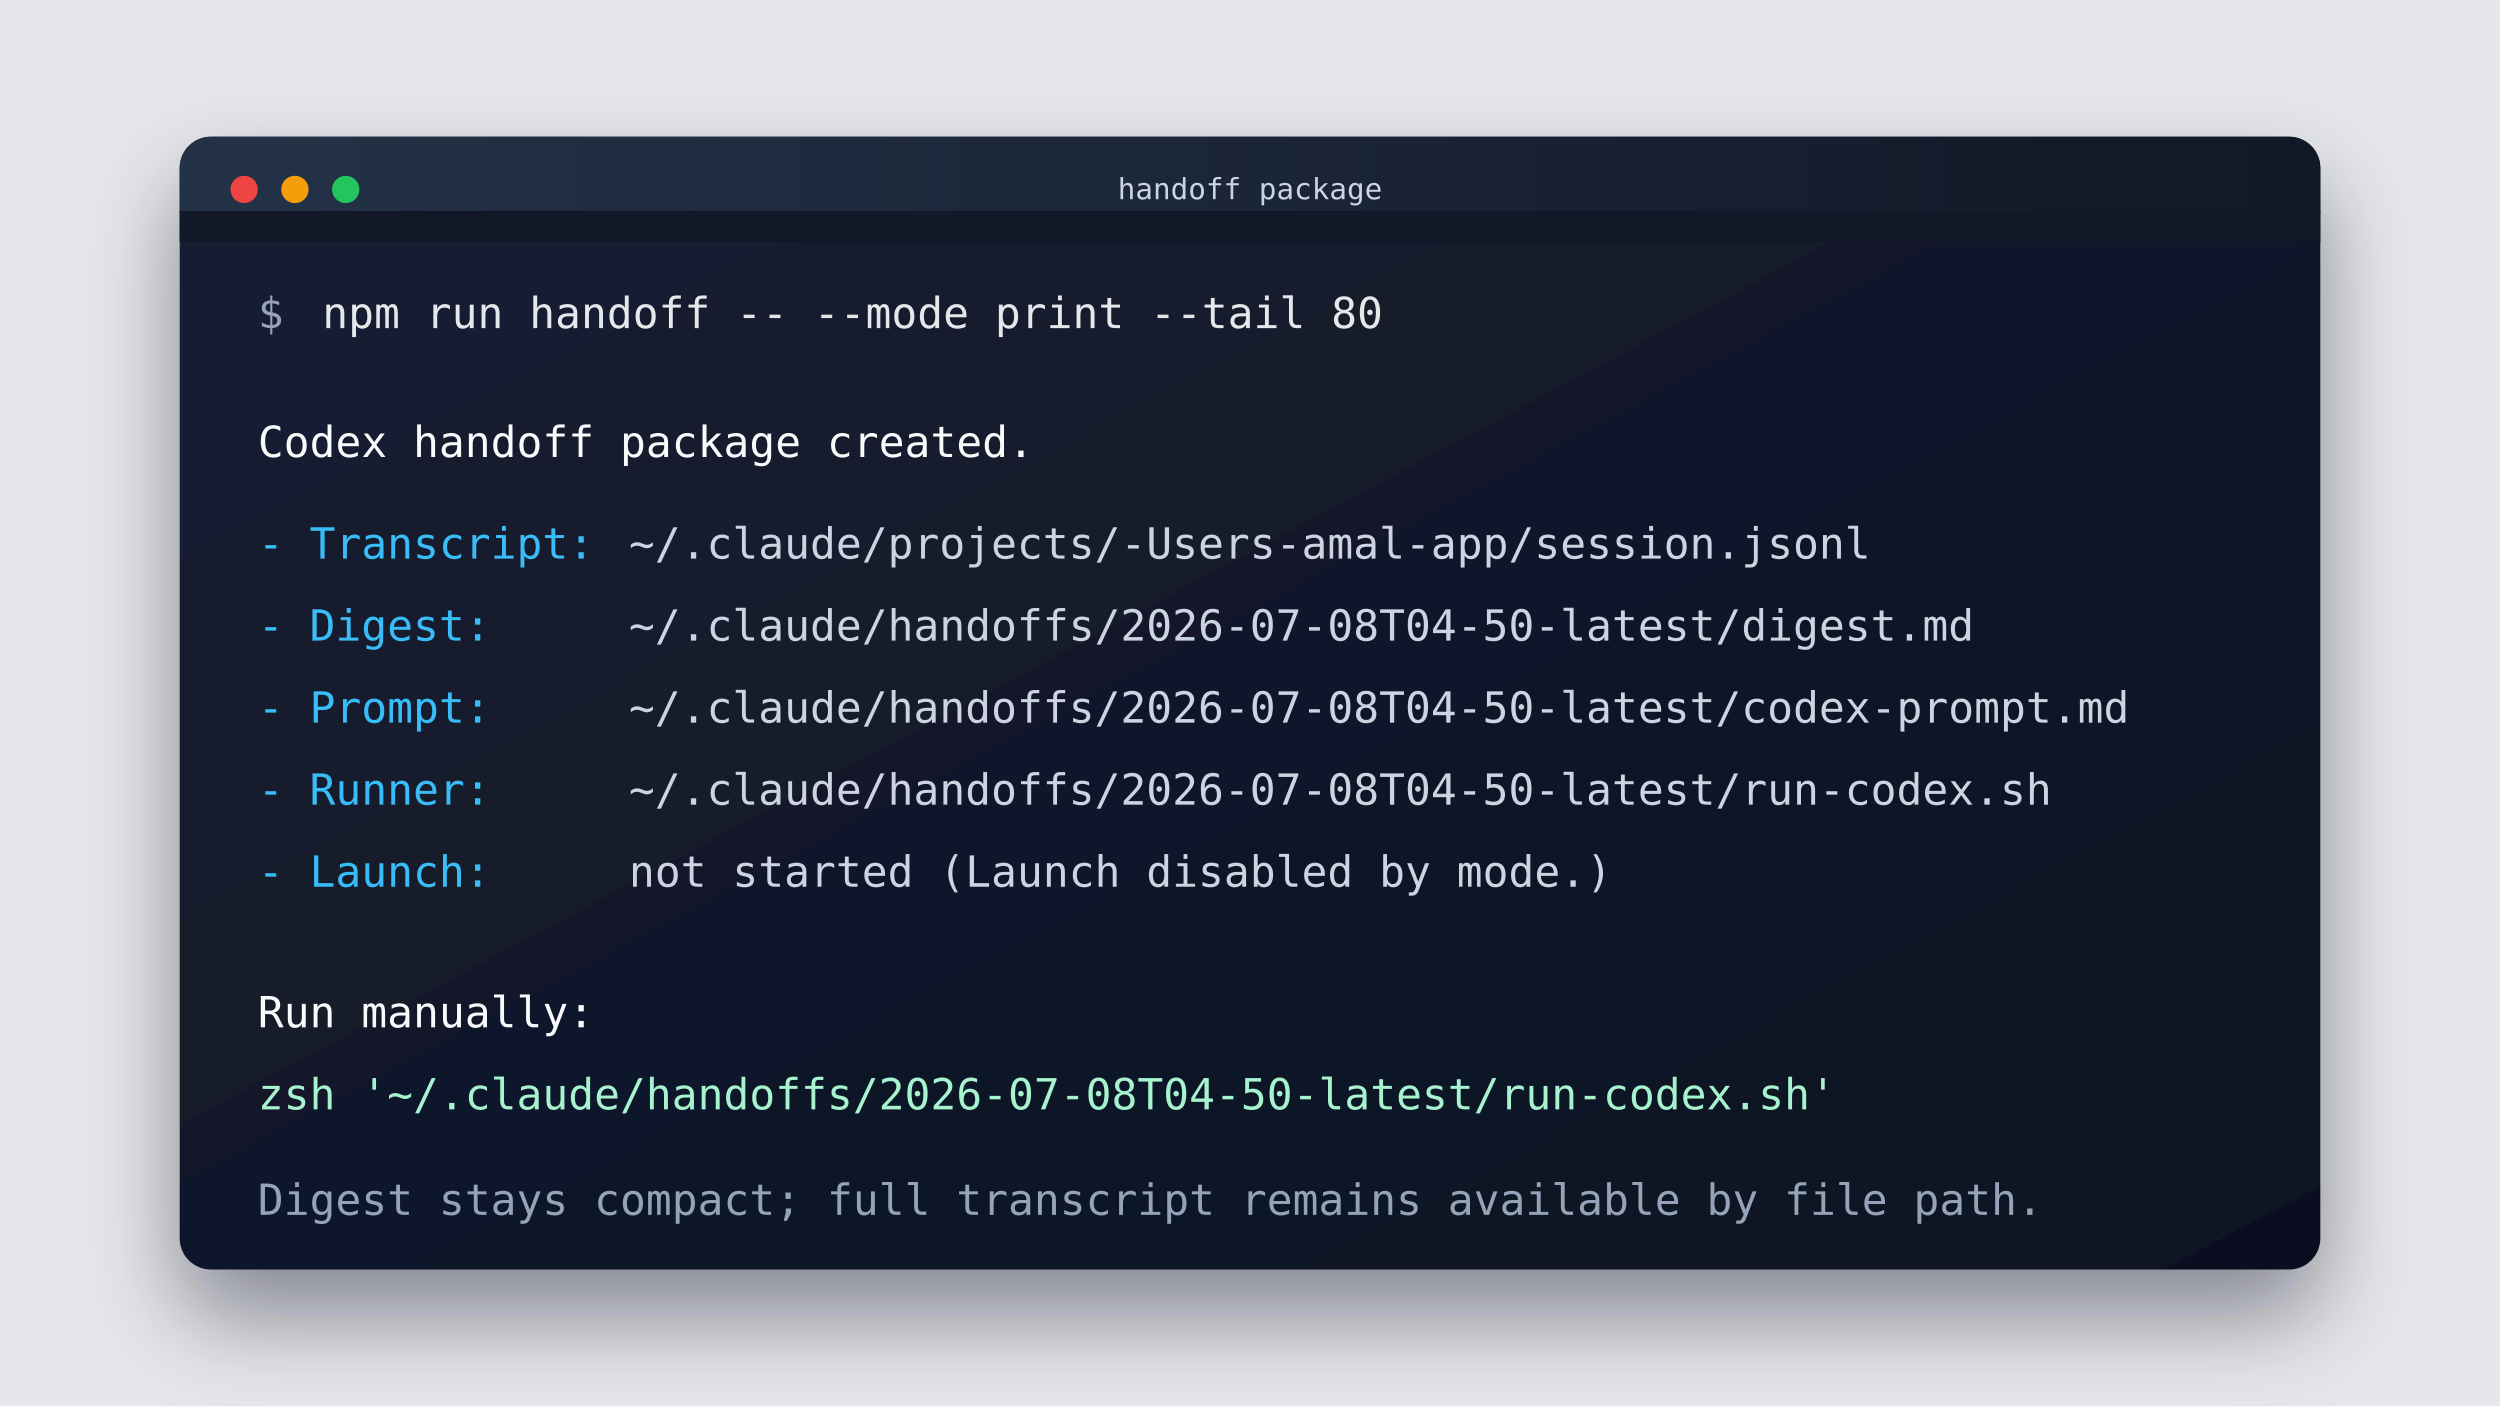
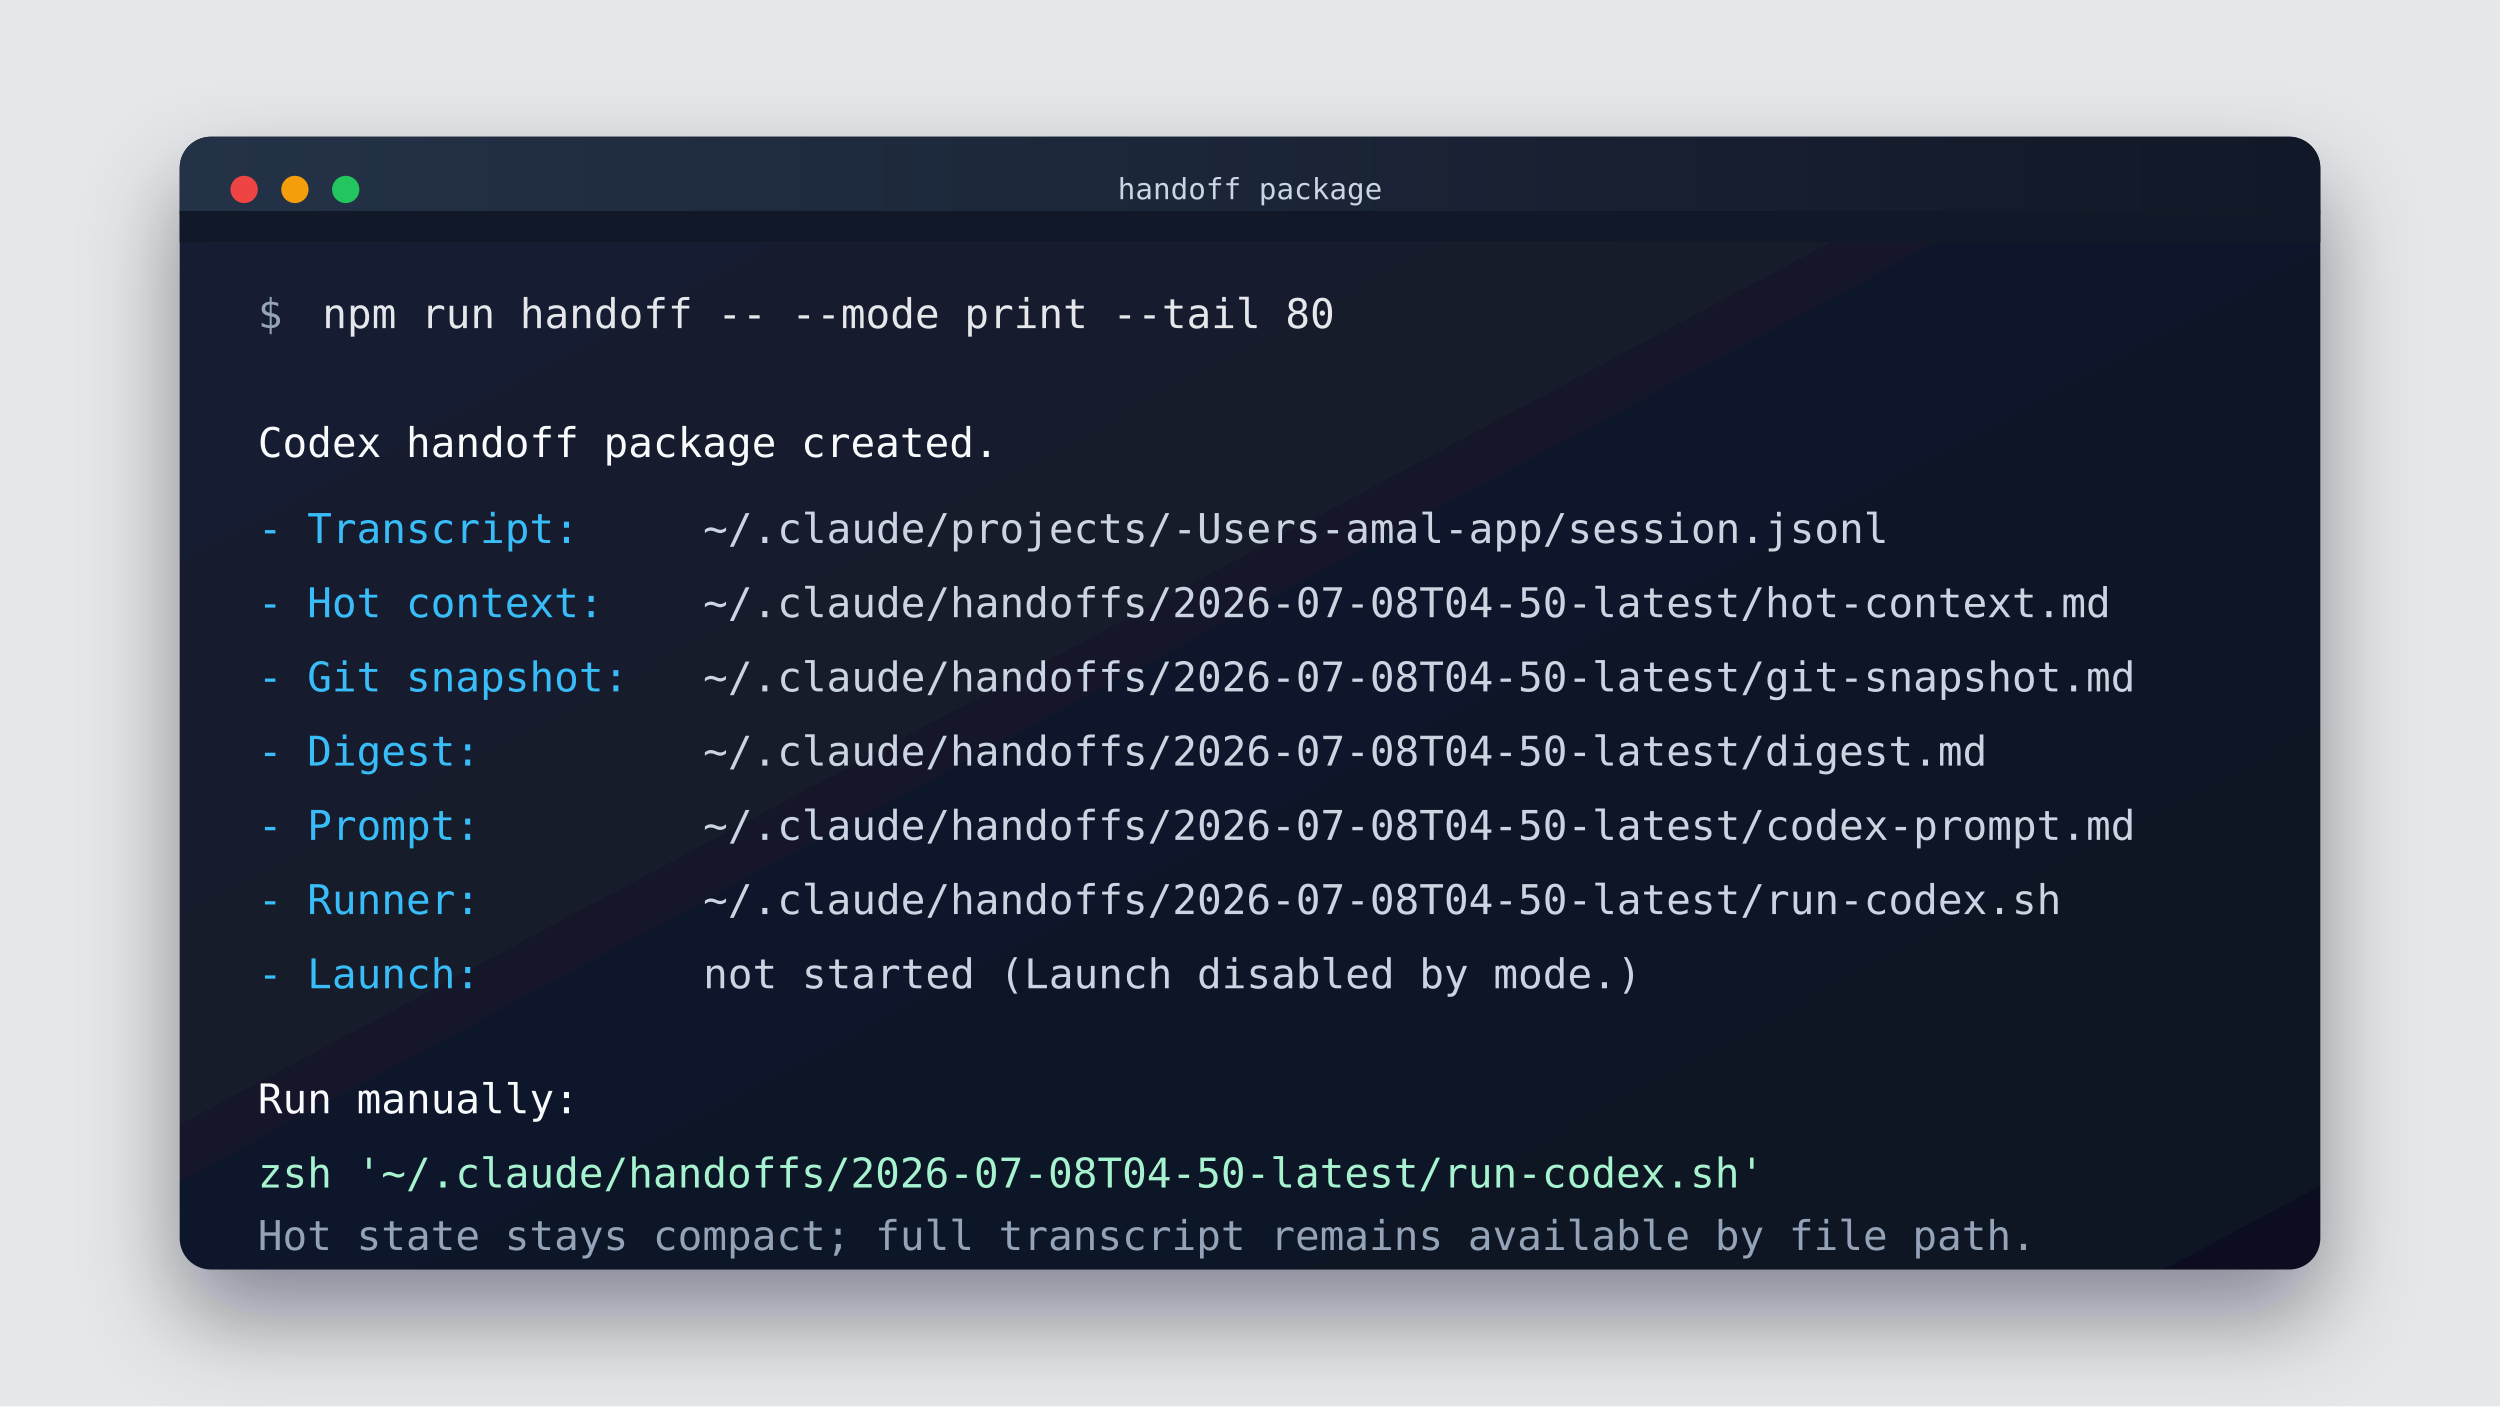
<svg xmlns="http://www.w3.org/2000/svg" width="1280" height="720" viewBox="0 0 1280 720" role="img" aria-labelledby="title desc">
  <defs>
    <linearGradient id="bg" x1="0" y1="0" x2="1" y2="1">
      <stop offset="0" stop-color="#172033" />
      <stop offset="1" stop-color="#0b1120" />
    </linearGradient>
    <linearGradient id="bar" x1="0" y1="0" x2="1" y2="0">
      <stop offset="0" stop-color="#243247" />
      <stop offset="1" stop-color="#111827" />
    </linearGradient>
    <filter id="shadow" x="-10%" y="-20%" width="120%" height="140%">
      <feDropShadow dx="0" dy="24" stdDeviation="24" flood-color="#020617" flood-opacity="0.42" />
    </filter>
  </defs>
  <rect width="1280" height="720" fill="#e5e7eb" />
  <rect x="92" y="70" width="1096" height="580" rx="16" fill="url(#bg)" filter="url(#shadow)" />
  <rect x="92" y="70" width="1096" height="54" rx="16" fill="url(#bar)" />
  <rect x="92" y="108" width="1096" height="16" fill="#111827" />
  <circle cx="125" cy="97" r="7" fill="#ef4444" />
  <circle cx="151" cy="97" r="7" fill="#f59e0b" />
  <circle cx="177" cy="97" r="7" fill="#22c55e" />
  <text x="640" y="102" fill="#cbd5e1" font-family="SFMono-Regular, Menlo, Consolas, monospace" font-size="15" text-anchor="middle">handoff package</text>
-   <g font-family="SFMono-Regular, Menlo, Consolas, monospace" font-size="22">
+   <g font-family="SFMono-Regular, Menlo, Consolas, monospace" font-size="21">
    <text x="132" y="168" fill="#94a3b8">$</text>
    <text x="165" y="168" fill="#e5e7eb">npm run handoff -- --mode print --tail 80</text>
    <text x="132" y="234" fill="#f8fafc">Codex handoff package created.</text>
-     <text x="132" y="286" fill="#38bdf8">- Transcript:</text>
-     <text x="322" y="286" fill="#cbd5e1">~/.claude/projects/-Users-amal-app/session.jsonl</text>
-     <text x="132" y="328" fill="#38bdf8">- Digest:</text>
-     <text x="322" y="328" fill="#cbd5e1">~/.claude/handoffs/2026-07-08T04-50-latest/digest.md</text>
-     <text x="132" y="370" fill="#38bdf8">- Prompt:</text>
-     <text x="322" y="370" fill="#cbd5e1">~/.claude/handoffs/2026-07-08T04-50-latest/codex-prompt.md</text>
-     <text x="132" y="412" fill="#38bdf8">- Runner:</text>
-     <text x="322" y="412" fill="#cbd5e1">~/.claude/handoffs/2026-07-08T04-50-latest/run-codex.sh</text>
-     <text x="132" y="454" fill="#38bdf8">- Launch:</text>
-     <text x="322" y="454" fill="#cbd5e1">not started (Launch disabled by mode.)</text>
-     <text x="132" y="526" fill="#f8fafc">Run manually:</text>
-     <text x="132" y="568" fill="#a7f3d0">zsh '~/.claude/handoffs/2026-07-08T04-50-latest/run-codex.sh'</text>
-     <text x="132" y="622" fill="#94a3b8">Digest stays compact; full transcript remains available by file path.</text>
+     <text x="132" y="278" fill="#38bdf8">- Transcript:</text>
+     <text x="360" y="278" fill="#cbd5e1">~/.claude/projects/-Users-amal-app/session.jsonl</text>
+     <text x="132" y="316" fill="#38bdf8">- Hot context:</text>
+     <text x="360" y="316" fill="#cbd5e1">~/.claude/handoffs/2026-07-08T04-50-latest/hot-context.md</text>
+     <text x="132" y="354" fill="#38bdf8">- Git snapshot:</text>
+     <text x="360" y="354" fill="#cbd5e1">~/.claude/handoffs/2026-07-08T04-50-latest/git-snapshot.md</text>
+     <text x="132" y="392" fill="#38bdf8">- Digest:</text>
+     <text x="360" y="392" fill="#cbd5e1">~/.claude/handoffs/2026-07-08T04-50-latest/digest.md</text>
+     <text x="132" y="430" fill="#38bdf8">- Prompt:</text>
+     <text x="360" y="430" fill="#cbd5e1">~/.claude/handoffs/2026-07-08T04-50-latest/codex-prompt.md</text>
+     <text x="132" y="468" fill="#38bdf8">- Runner:</text>
+     <text x="360" y="468" fill="#cbd5e1">~/.claude/handoffs/2026-07-08T04-50-latest/run-codex.sh</text>
+     <text x="132" y="506" fill="#38bdf8">- Launch:</text>
+     <text x="360" y="506" fill="#cbd5e1">not started (Launch disabled by mode.)</text>
+     <text x="132" y="570" fill="#f8fafc">Run manually:</text>
+     <text x="132" y="608" fill="#a7f3d0">zsh '~/.claude/handoffs/2026-07-08T04-50-latest/run-codex.sh'</text>
+     <text x="132" y="640" fill="#94a3b8">Hot state stays compact; full transcript remains available by file path.</text>
  </g>
</svg>
